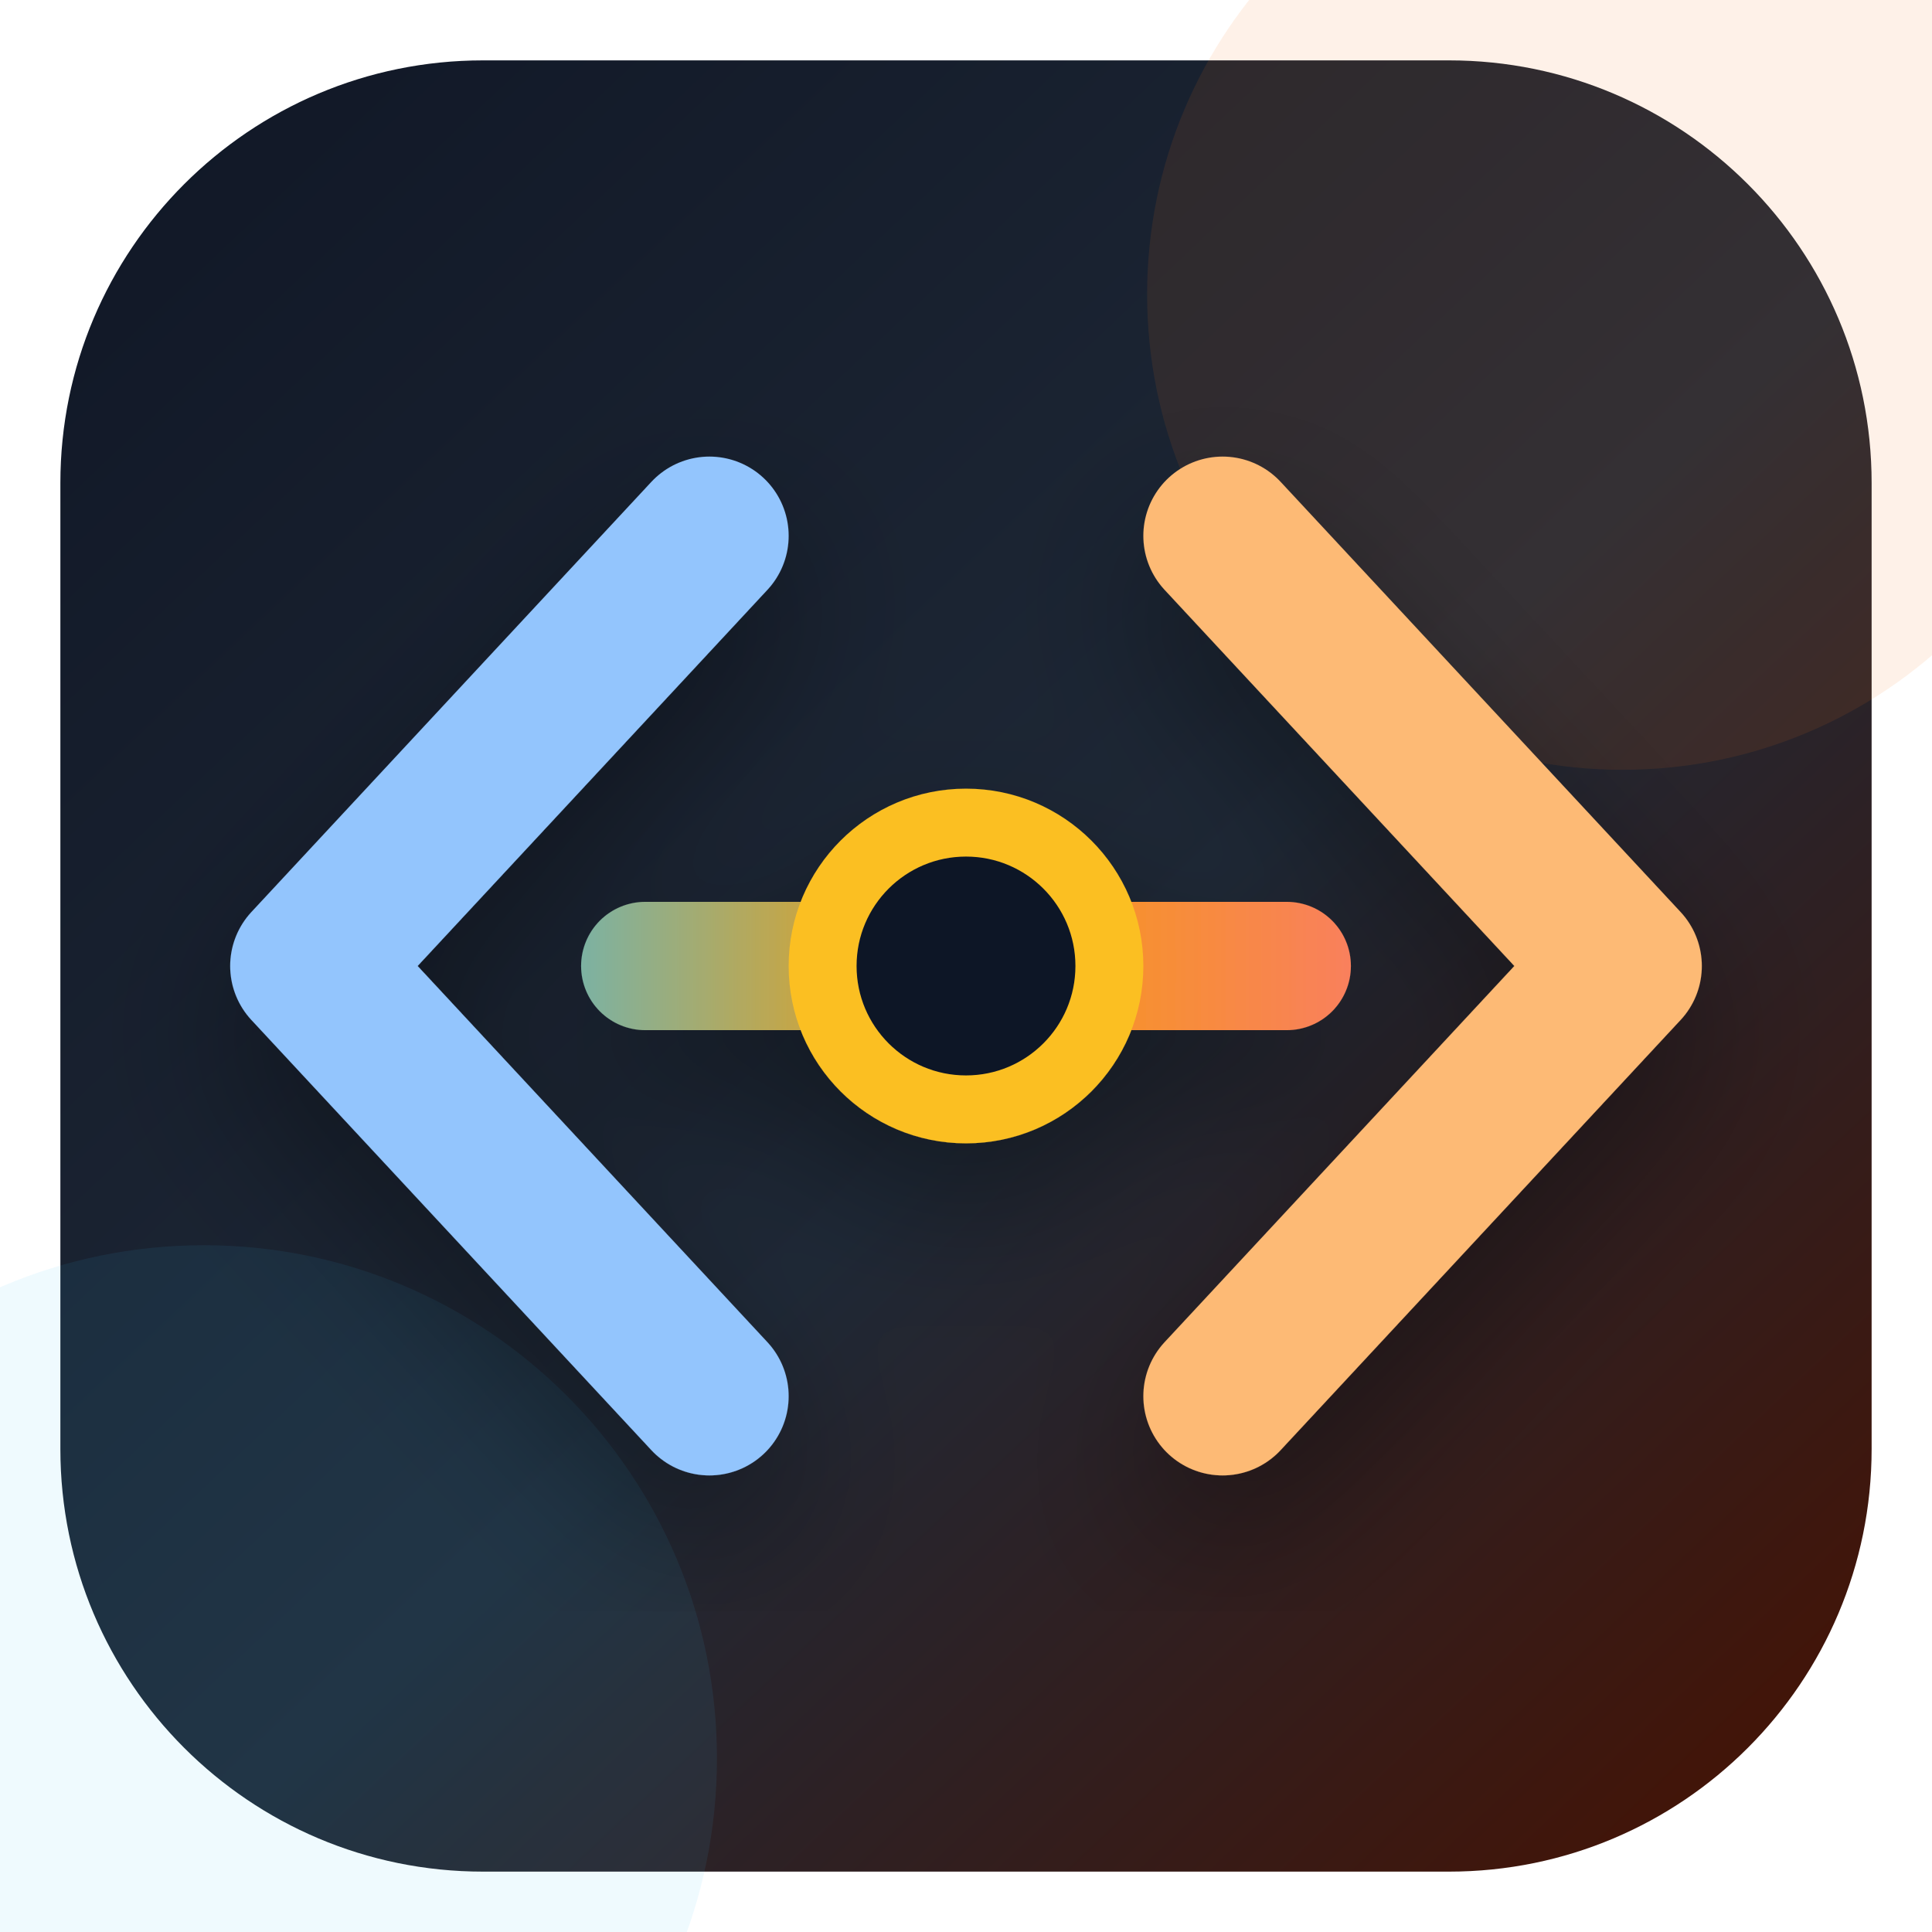
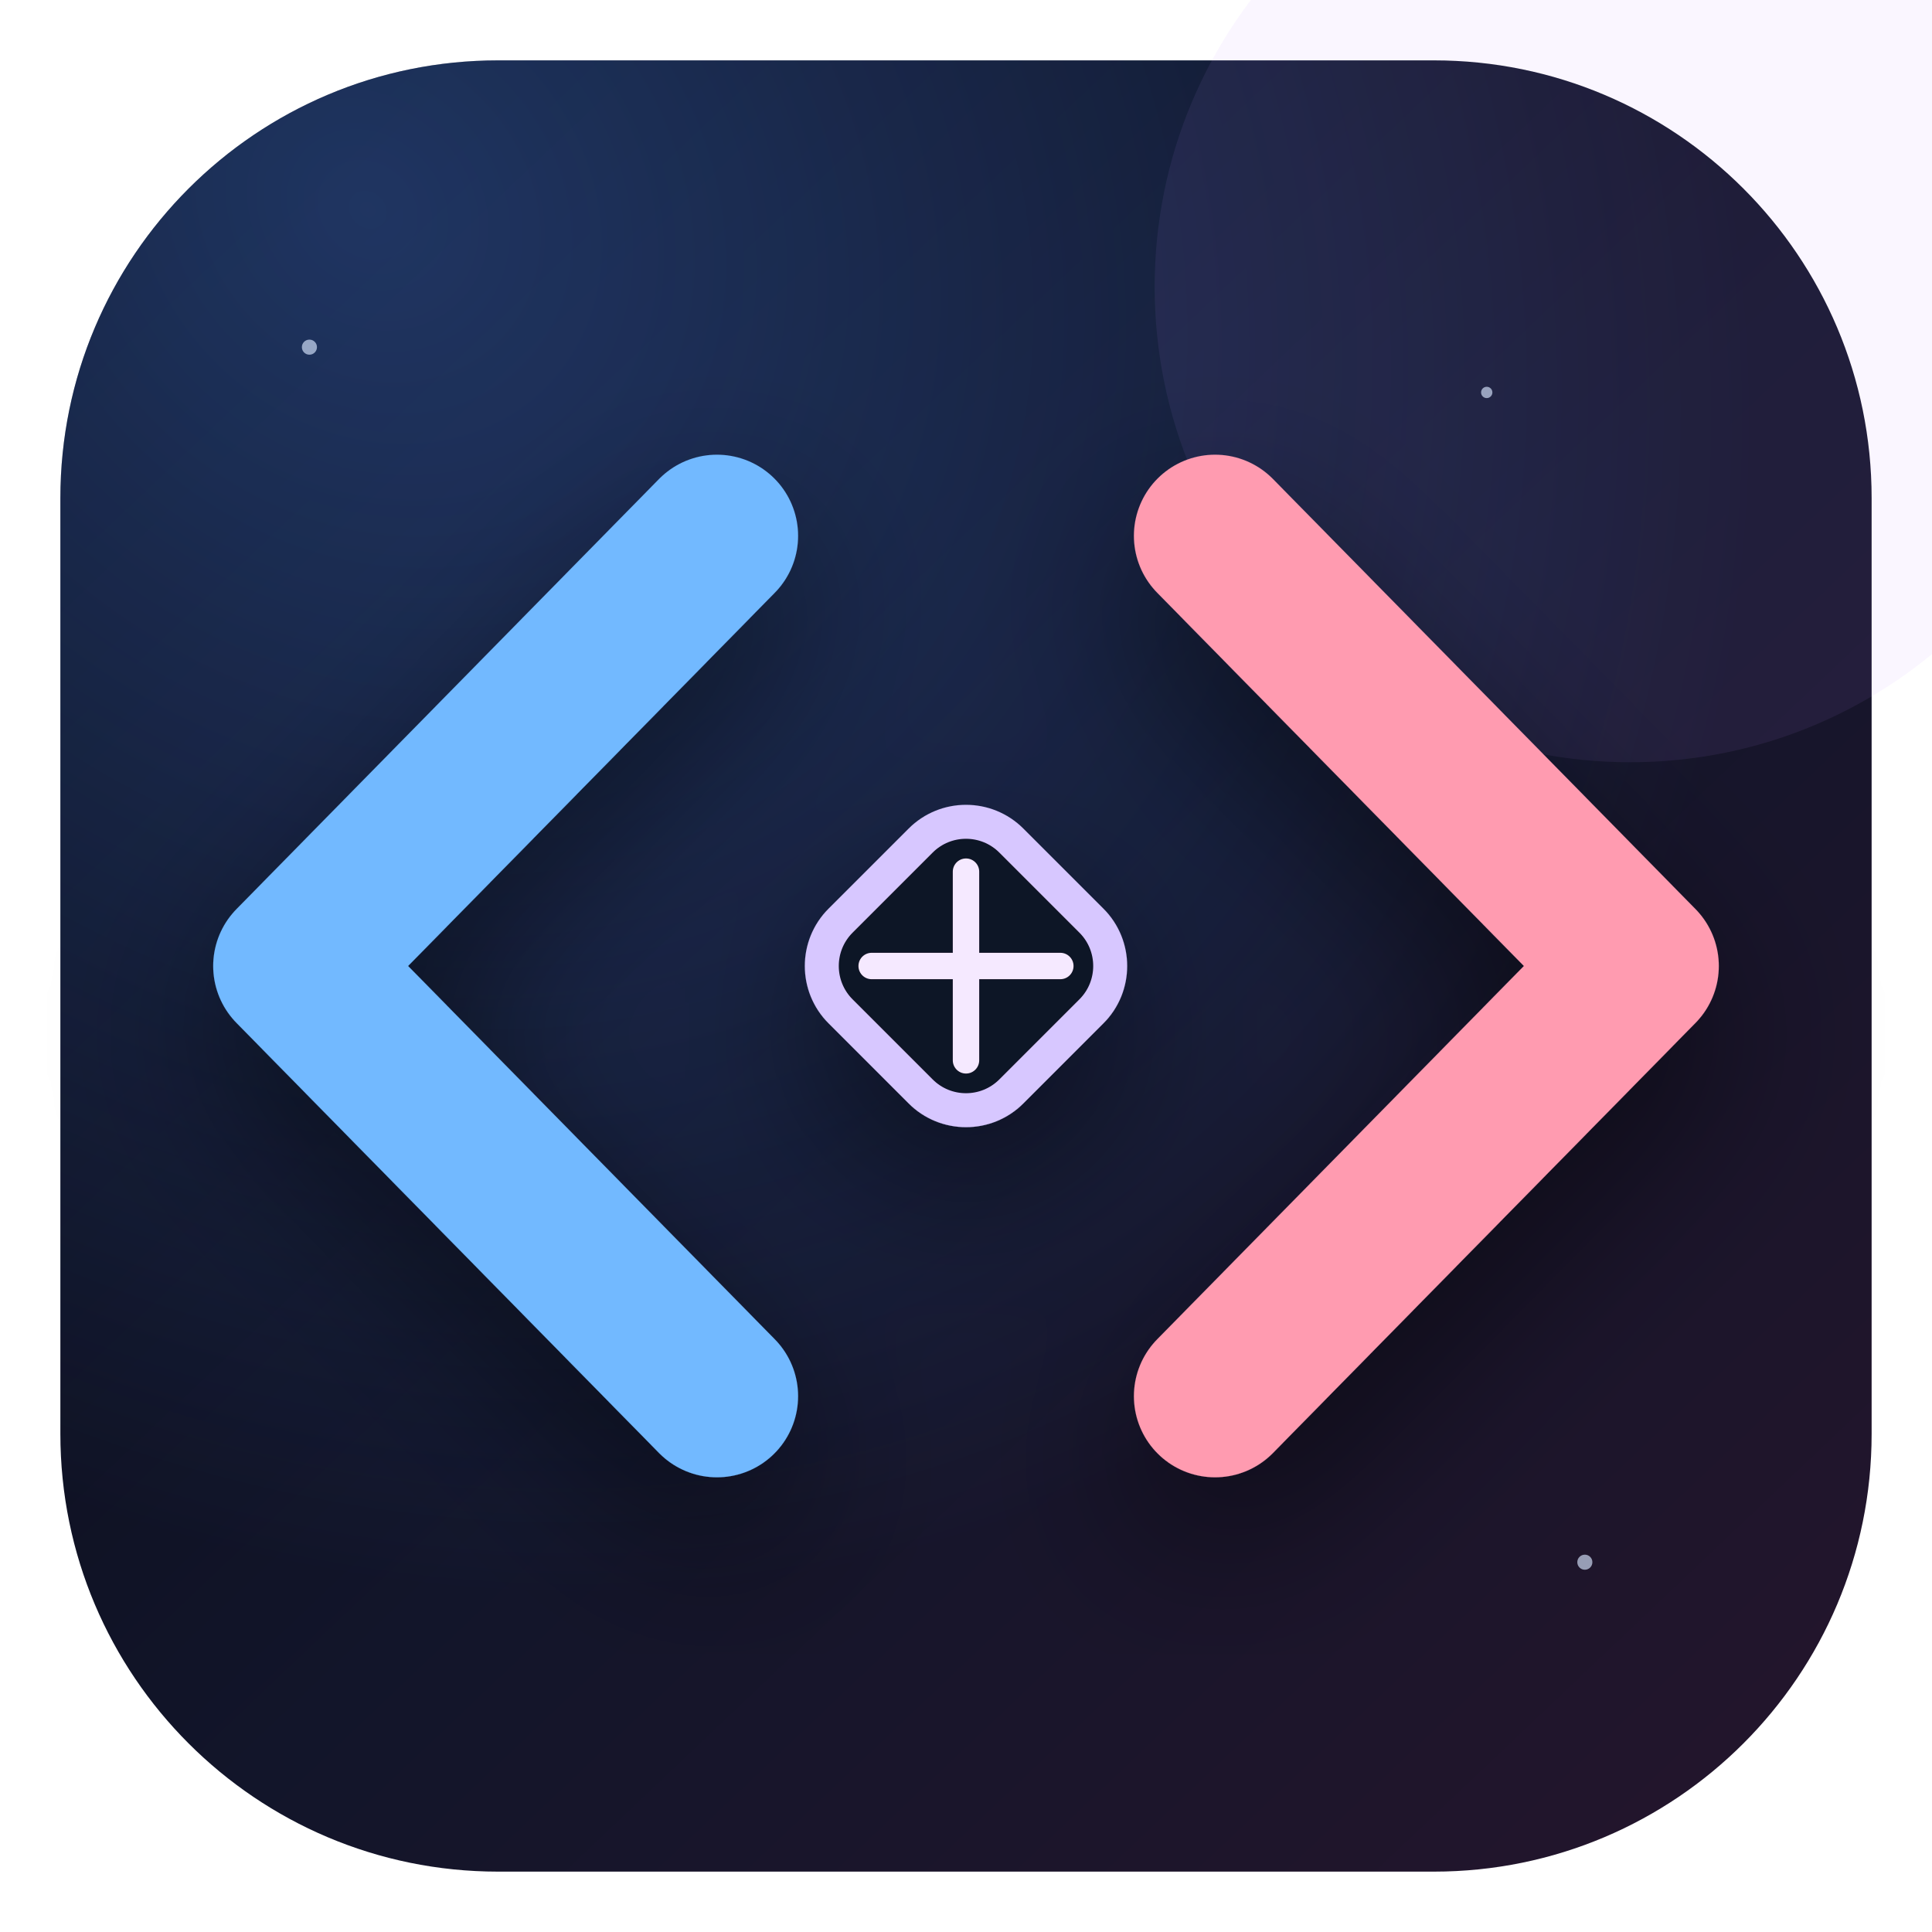
<svg xmlns="http://www.w3.org/2000/svg" width="512" height="512" viewBox="0 0 512 512" role="img" aria-labelledby="title desc">
  <defs>
-     <linearGradient id="background" x1="48" y1="36" x2="464" y2="476" gradientUnits="userSpaceOnUse">
-       <stop stop-color="#111827" />
-       <stop offset="0.55" stop-color="#1F2937" />
-       <stop offset="1" stop-color="#431407" />
+     <linearGradient id="bg" x1="36" y1="24" x2="478" y2="490" gradientUnits="userSpaceOnUse">
+       <stop stop-color="#080A14" />
+       <stop offset=".54" stop-color="#12152A" />
+       <stop offset="1" stop-color="#24152C" />
    </linearGradient>
-     <linearGradient id="bridge" x1="100" y1="256" x2="412" y2="256" gradientUnits="userSpaceOnUse">
-       <stop stop-color="#38BDF8" />
-       <stop offset="0.48" stop-color="#F59E0B" />
-       <stop offset="1" stop-color="#FB7185" />
+     <linearGradient id="accent" x1="92" y1="256" x2="420" y2="256" gradientUnits="userSpaceOnUse">
+       <stop stop-color="#62B5FF" />
+       <stop offset=".5" stop-color="#9D8BFF" />
+       <stop offset="1" stop-color="#FF8EA6" />
    </linearGradient>
-     <filter id="shadow" x="-25%" y="-25%" width="150%" height="150%">
-       <feDropShadow dx="0" dy="18" stdDeviation="20" flood-color="#000000" flood-opacity="0.36" />
+     <radialGradient id="glow" cx="0" cy="0" r="1" gradientUnits="userSpaceOnUse" gradientTransform="translate(100 58) rotate(45) scale(390 340)">
+       <stop stop-color="#4D8DFF" stop-opacity=".32" />
+       <stop offset="1" stop-color="#4D8DFF" stop-opacity="0" />
+     </radialGradient>
+     <filter id="shadow" x="-30%" y="-30%" width="160%" height="160%">
+       <feDropShadow dx="0" dy="18" stdDeviation="22" flood-color="#000" flood-opacity=".48" />
+     </filter>
+     <filter id="softGlow" x="-100%" y="-100%" width="300%" height="300%">
+       <feGaussianBlur stdDeviation="8" result="blur" />
+       <feMerge>
+         <feMergeNode in="blur" />
+         <feMergeNode in="SourceGraphic" />
+       </feMerge>
    </filter>
  </defs>
-   <rect x="16" y="16" width="480" height="480" rx="112" fill="url(#background)" />
-   <circle cx="430" cy="78" r="126" fill="#F97316" opacity="0.10" />
-   <circle cx="54" cy="466" r="136" fill="#38BDF8" opacity="0.08" />
+   <rect x="16" y="16" width="480" height="480" rx="116" fill="url(#bg)" />
+   <rect x="16" y="16" width="480" height="480" rx="116" fill="url(#glow)" />
+   <circle cx="432" cy="76" r="126" fill="#C18CFF" opacity=".08" />
+   <g fill="#D9E7FF" opacity=".65">
+     <circle cx="82" cy="92" r="2" />
+     <circle cx="420" cy="414" r="2" />
+     <circle cx="394" cy="104" r="1.5" />
+   </g>
  <g filter="url(#shadow)" fill="none" stroke-linecap="round" stroke-linejoin="round">
-     <path d="M188 142 82 256l106 114" stroke="#93C5FD" stroke-width="42" />
-     <path d="m324 142 106 114-106 114" stroke="#FDBA74" stroke-width="42" />
-     <path d="M171 256h170" stroke="url(#bridge)" stroke-width="34" />
-     <circle cx="256" cy="256" r="38" fill="#111827" stroke="#FBBF24" stroke-width="18" />
+     <path d="M190 142 78 256l112 114" stroke="#72B9FF" stroke-width="43" />
+     <path d="m322 142 112 114-112 114" stroke="#FF9BB0" stroke-width="43" />
+     <path d="M174 256h164" stroke="url(#accent)" stroke-width="34" filter="url(#softGlow)" />
+     <rect x="224" y="224" width="64" height="64" rx="17" transform="rotate(45 256 256)" fill="#111326" stroke="#D7C7FF" stroke-width="9" />
+     <path d="M256 231v50M231 256h50" stroke="#F5E9FF" stroke-width="7" />
  </g>
</svg>
